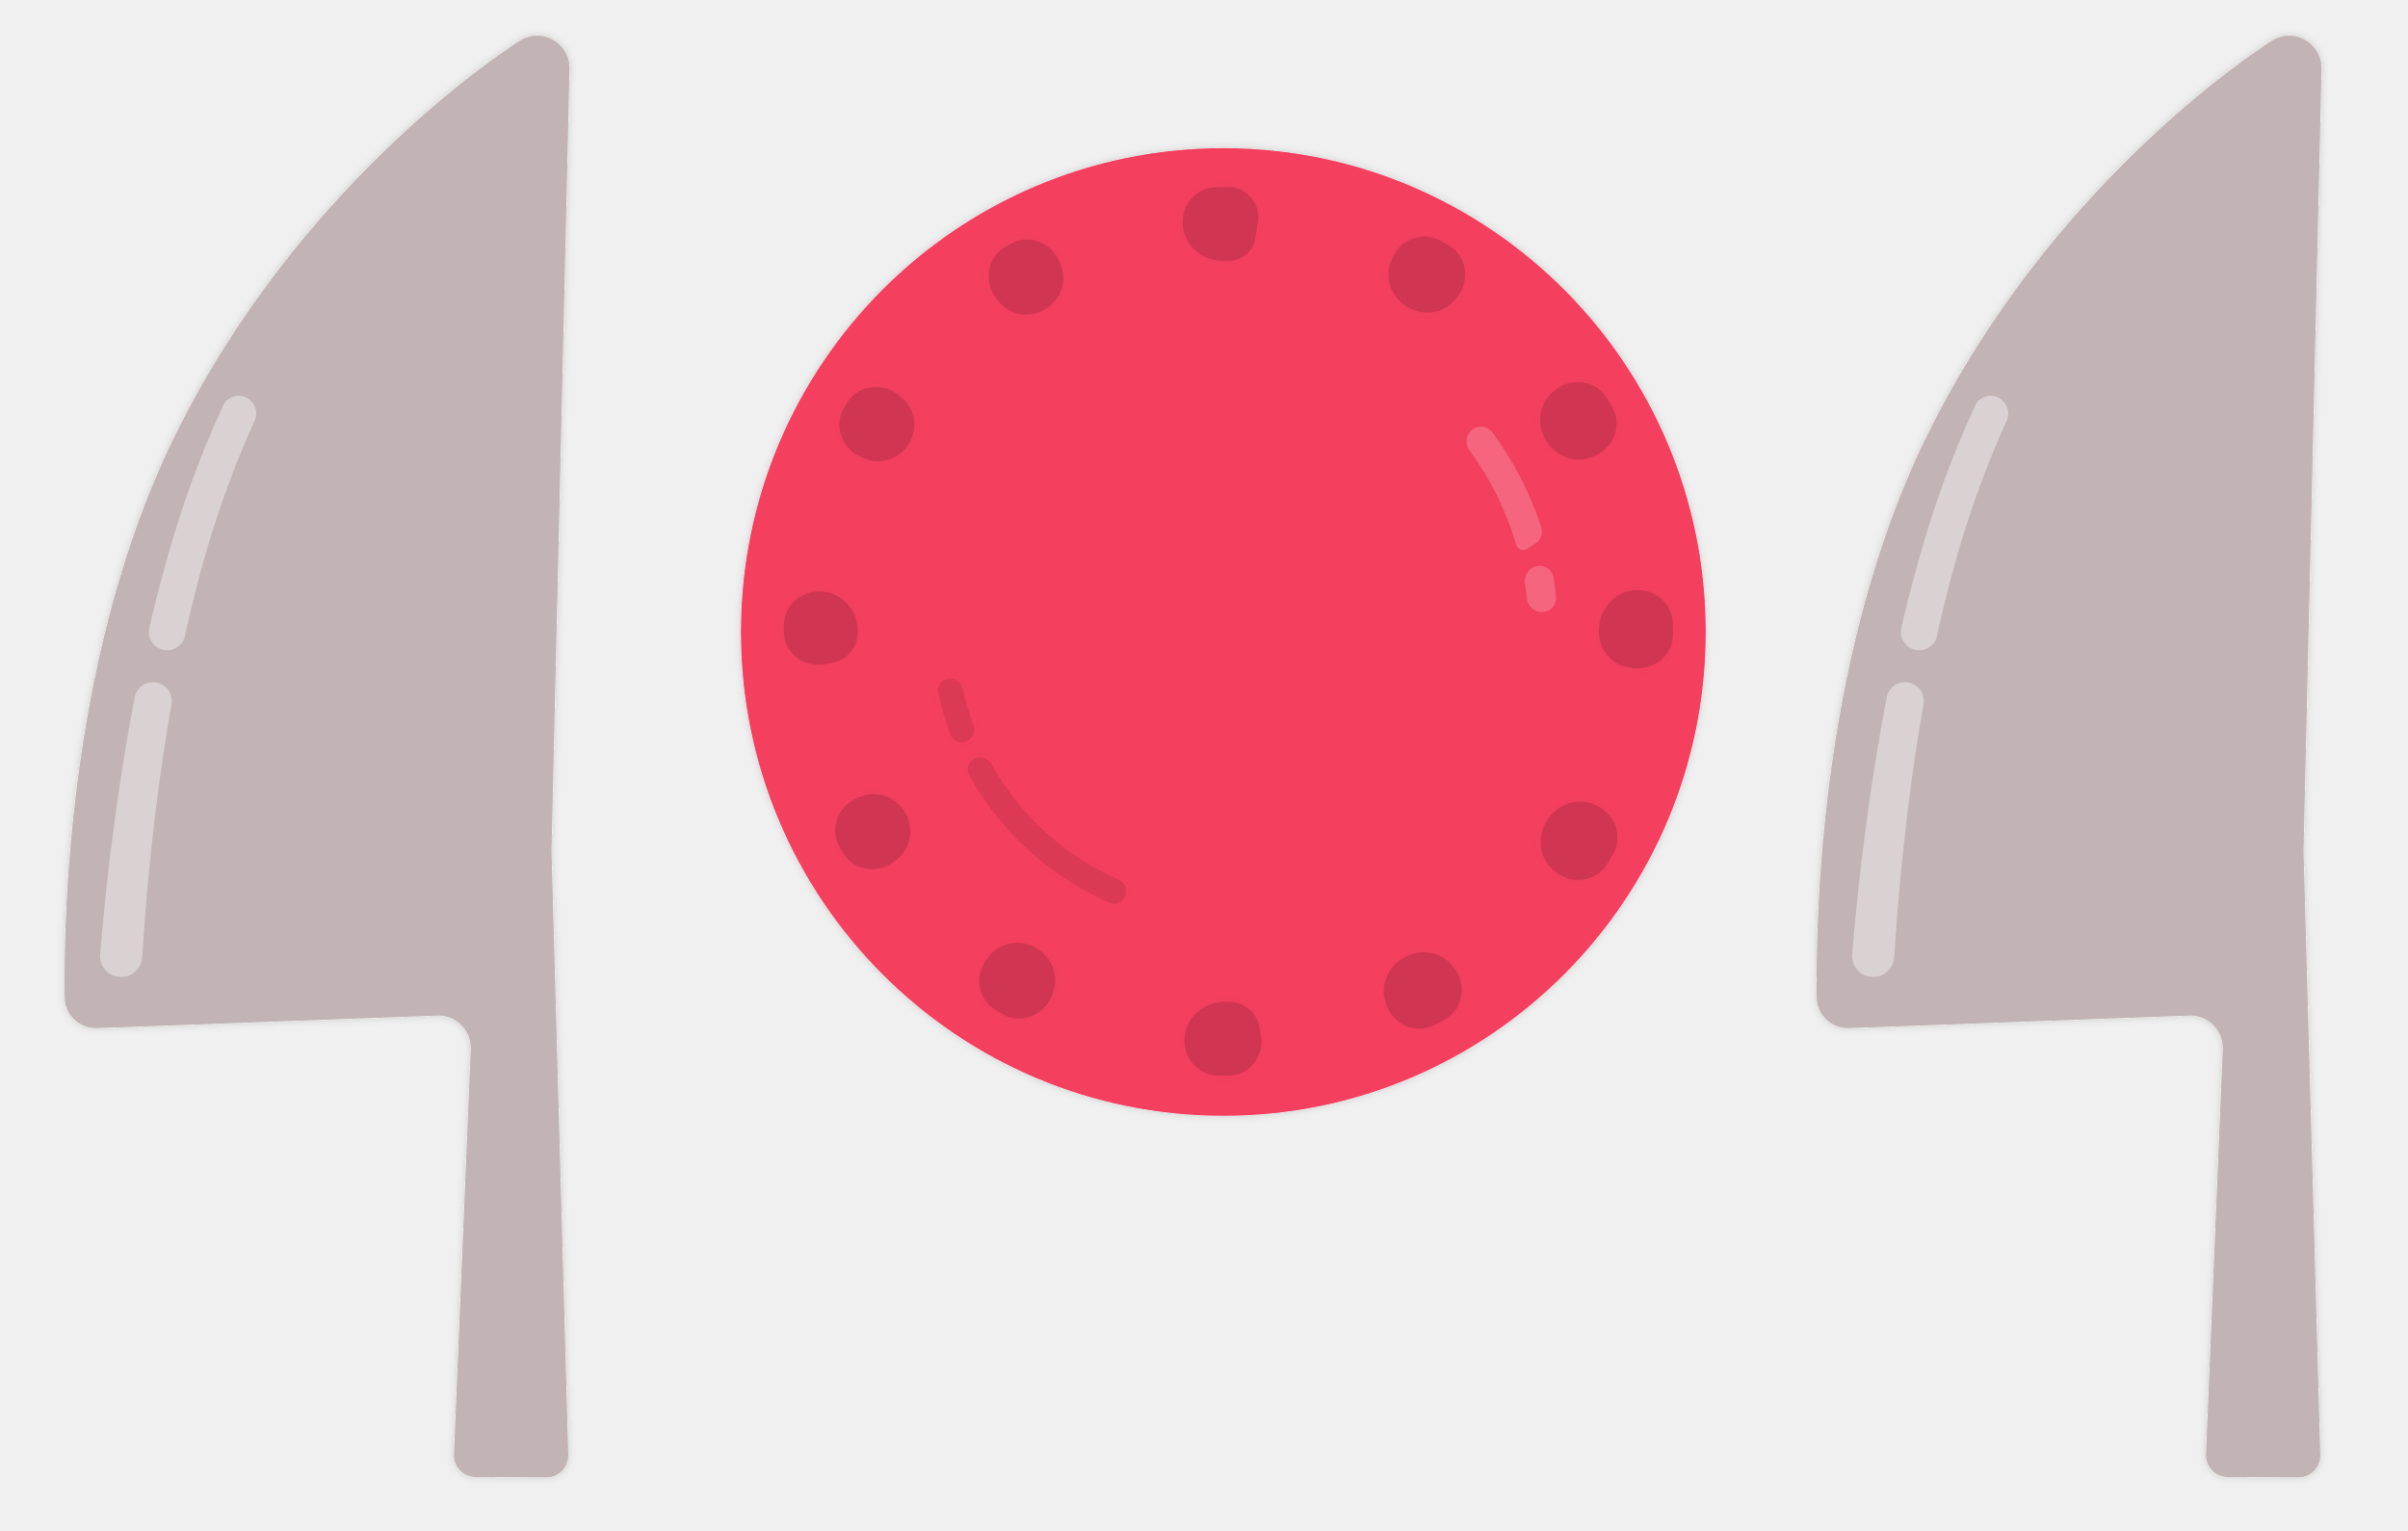
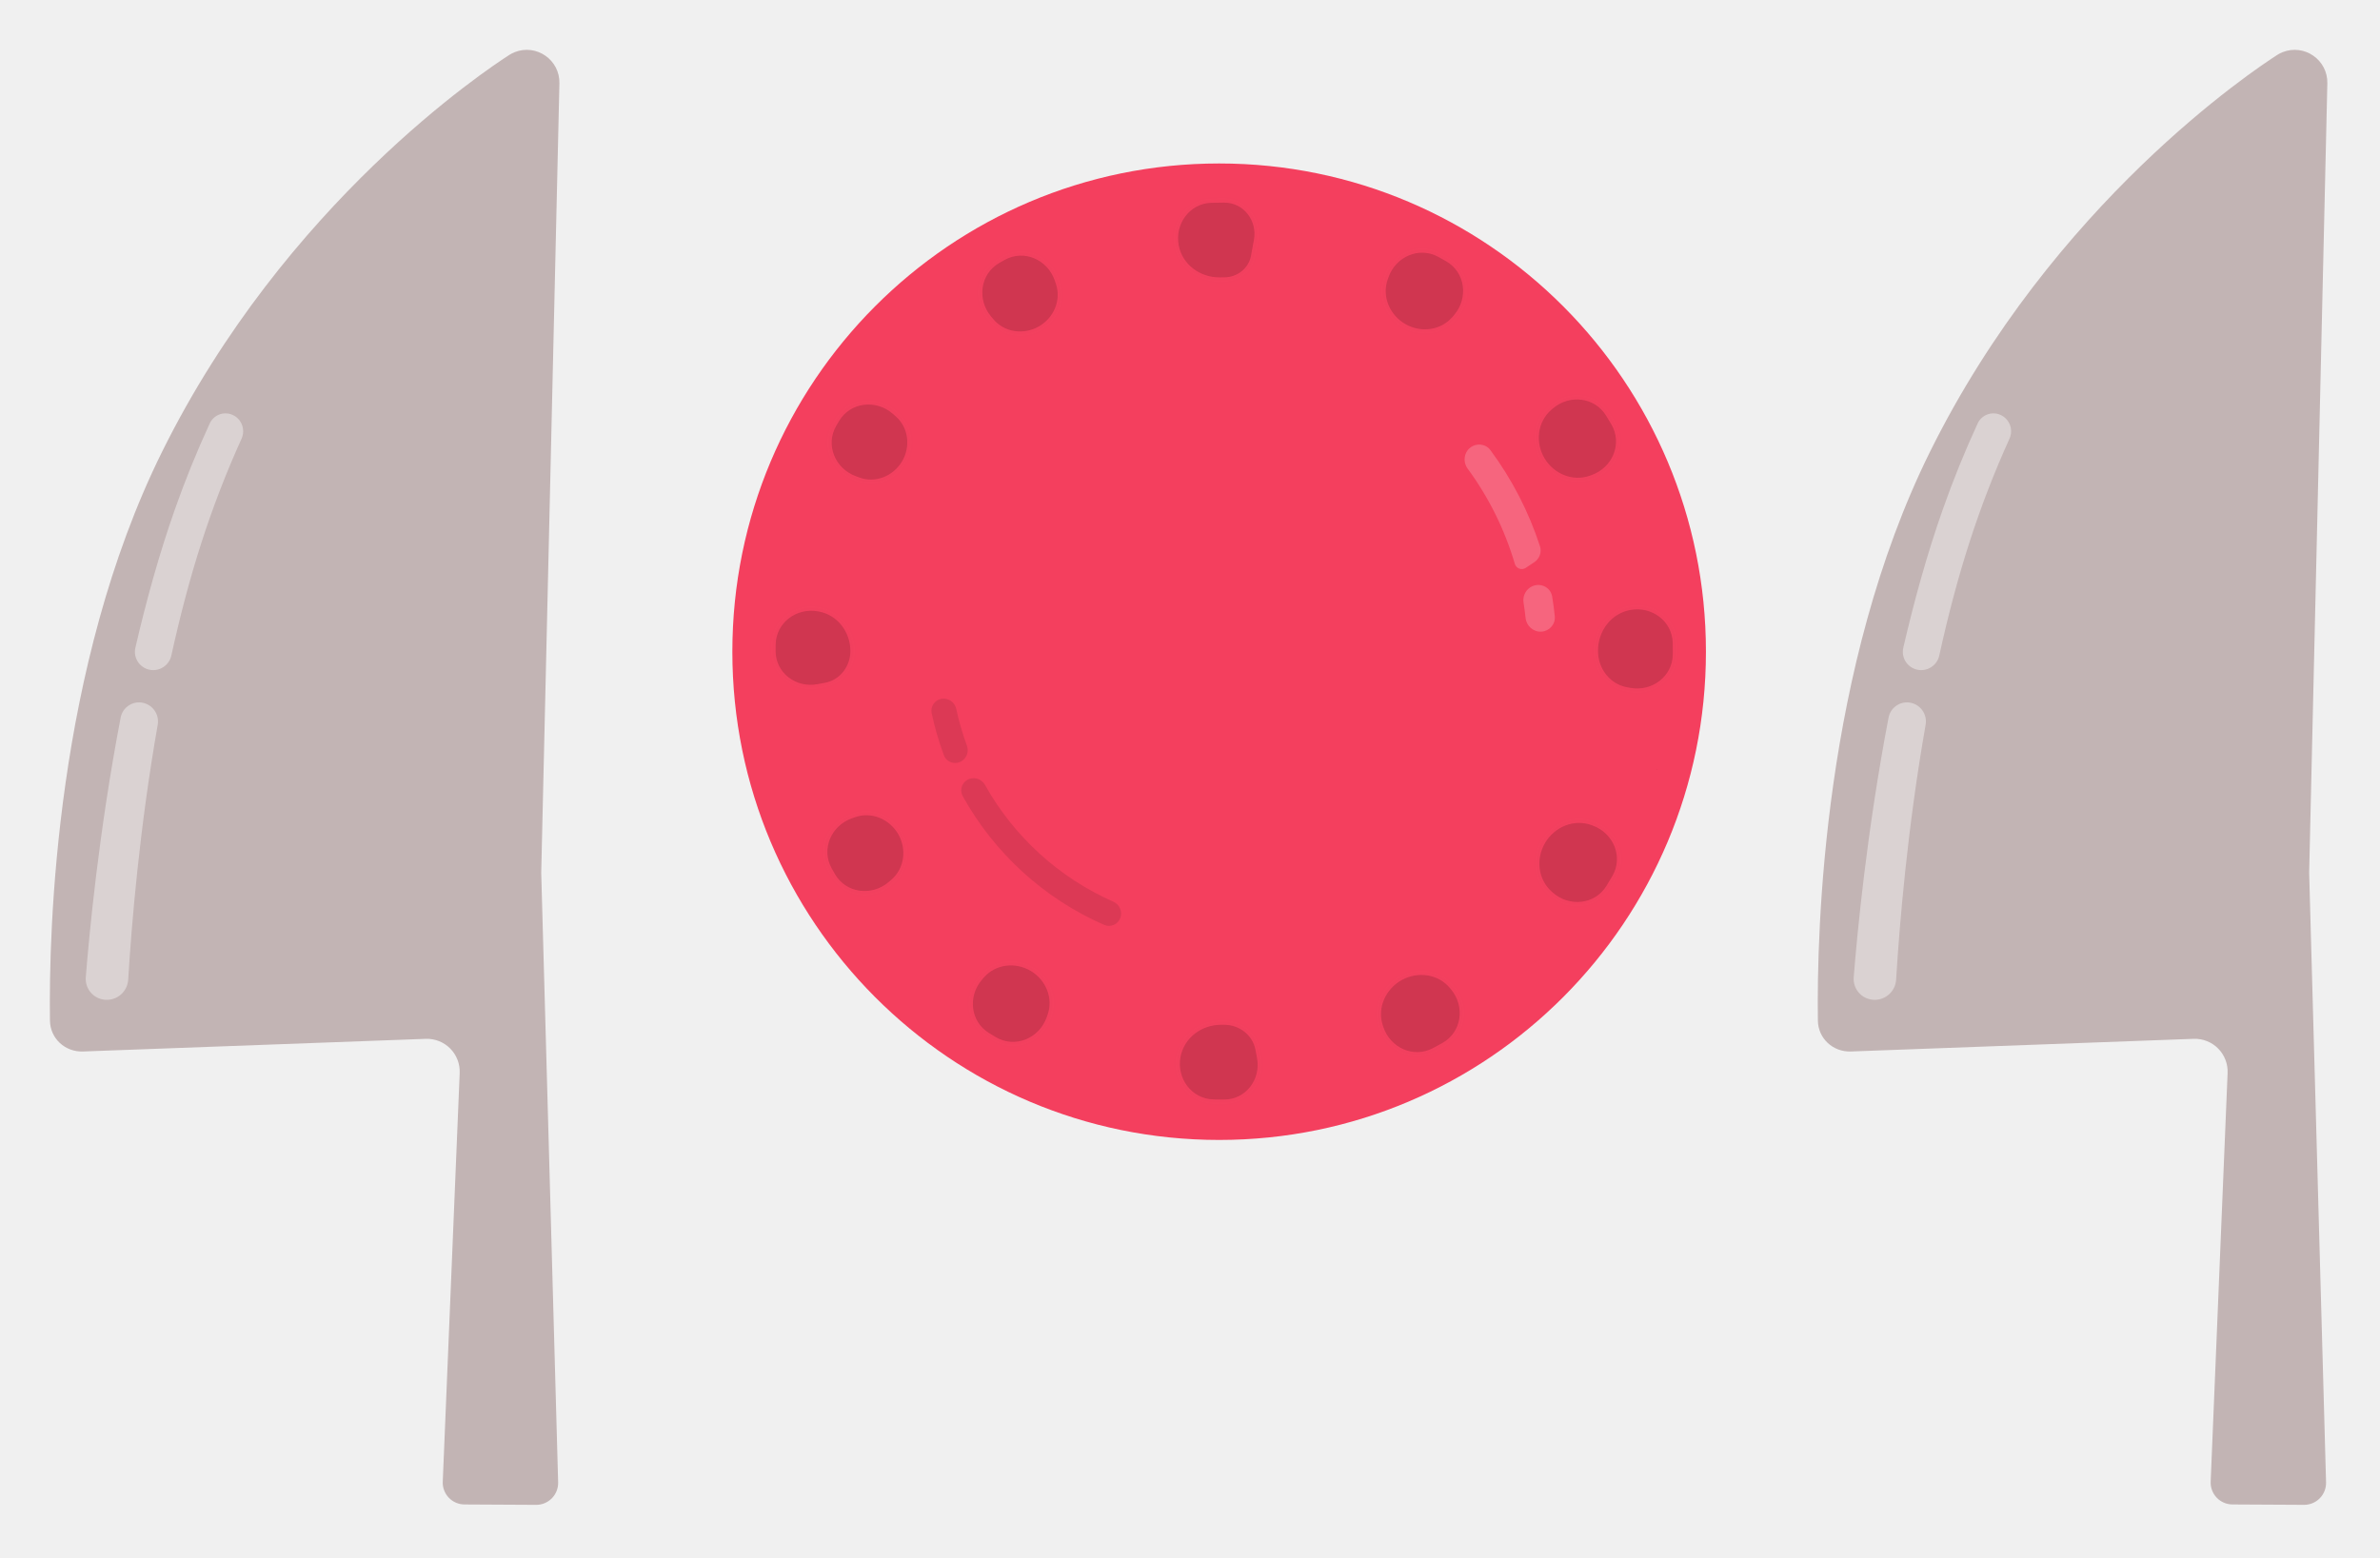
- <svg xmlns="http://www.w3.org/2000/svg" width="195" height="124" fill="none">
-   <mask id="a" style="mask-type:alpha" maskUnits="userSpaceOnUse" x="0" y="0" width="195" height="124">
-     <path fill="#D9D9D9" d="M0 0h195v124H0z" />
-   </mask>
-   <g mask="url(#a)">
-     <g filter="url(#b)">
-       <ellipse cx="99.066" cy="51.193" rx="39.066" ry="39.193" fill="#F43F5E" />
-     </g>
-     <g opacity=".1" filter="url(#c)">
-       <path fill-rule="evenodd" clip-rule="evenodd" d="M78.805 61.514a.966.966 0 0 0-.32 1.27 23.995 23.995 0 0 0 11.36 10.342.968.968 0 0 0 1.286-.55 1.037 1.037 0 0 0-.56-1.316 21.999 21.999 0 0 1-10.296-9.373c-.294-.523-.97-.706-1.47-.373Zm-1.83-2.01c.22.59.934.801 1.458.452.4-.267.554-.777.388-1.228a22.004 22.004 0 0 1-.853-2.94 1.037 1.037 0 0 0-1.175-.815.968.968 0 0 0-.799 1.149c.245 1.153.573 2.283.981 3.382Zm22.497-8.362h-.001Z" fill="#000" />
-     </g>
-     <g opacity=".2" filter="url(#d)">
-       <path fill-rule="evenodd" clip-rule="evenodd" d="M126.001 48.346c.066.642-.427 1.196-1.072 1.236-.647.04-1.201-.453-1.27-1.098-.043-.41-.098-.819-.162-1.227a1.232 1.232 0 0 1 .523-1.22c.696-.464 1.64-.087 1.774.74.084.52.153 1.043.207 1.569Zm-1.188-5.62c.156.48-.036 1-.455 1.28l-.692.46a.578.578 0 0 1-.87-.323 24.63 24.63 0 0 0-3.788-7.647c-.384-.523-.31-1.261.193-1.67.505-.41 1.248-.335 1.635.187a26.997 26.997 0 0 1 3.977 7.714Zm-25.746 8.467v-.001Z" fill="#fff" />
-     </g>
-     <g opacity=".15" filter="url(#e)">
-       <path fill-rule="evenodd" clip-rule="evenodd" d="M99.472 15.142c1.559 0 2.667 1.448 2.387 2.982l-.234 1.277c-.187 1.025-1.111 1.74-2.153 1.74l-.36.003c-1.57.019-2.997-1.026-3.29-2.568-.327-1.722.876-3.371 2.628-3.42.34-.01.68-.014 1.022-.014Zm0 72c-.29 0-.578-.004-.865-.01-1.749-.042-2.958-1.68-2.644-3.401.283-1.547 1.707-2.602 3.28-2.59h.23c1.206 0 2.282.82 2.507 2.005l.126.665c.325 1.707-.897 3.33-2.634 3.33ZM80.748 24.265c-1.12-1.355-.858-3.387.662-4.27.143-.084.286-.166.43-.247 1.559-.877 3.473-.03 4.04 1.666l.093.277c.435 1.3-.186 2.712-1.376 3.392-1.214.695-2.77.485-3.662-.592l-.187-.226Zm36.934 54.041c1.135 1.372.851 3.433-.704 4.3-.254.142-.51.28-.768.417-1.552.816-3.409-.036-3.965-1.699l-.043-.127c-.474-1.416.23-2.95 1.543-3.661 1.29-.7 2.914-.465 3.85.665l.087.106Zm8.173-7.765c1.325 1.16 3.369.953 4.293-.547.161-.263.32-.528.475-.794.889-1.532.093-3.44-1.57-4.048l-.106-.04c-1.399-.511-2.948.133-3.713 1.411-.769 1.285-.59 2.957.537 3.944l.084.074ZM73.622 35.909c.696-1.18.522-2.704-.508-3.606l-.235-.207c-1.337-1.17-3.401-.949-4.314.576l-.226.382c-.891 1.531-.096 3.44 1.569 4.05l.294.108c1.29.473 2.721-.12 3.42-1.303Zm60.588 24.717c-.004.012-.016.019-.027.014-.024-.008-.014-.044.011-.04a.021.021 0 0 1 .016.026Zm1.262-9.484-.001.262c-.012 1.776-1.675 3.017-3.42 2.69l-.269-.051c-1.369-.258-2.31-1.508-2.31-2.901V51.1c-.002-1.563 1.049-2.974 2.586-3.258 1.73-.32 3.378.901 3.409 2.66.003.213.005.426.005.64Zm-71.996-.516c.025-1.768 1.681-2.995 3.418-2.669l.06.011c1.496.281 2.518 1.652 2.518 3.174 0 1.229-.837 2.325-2.046 2.548l-.606.113c-1.718.317-3.348-.914-3.348-2.661 0-.173.001-.345.004-.516Zm50.571-25.712c-1.277-.711-1.942-2.224-1.453-3.602l.066-.187c.584-1.648 2.448-2.467 3.984-1.631.211.114.42.23.628.35 1.557.886 1.814 2.966.647 4.326l-.13.151c-.926 1.079-2.5 1.284-3.742.593Zm-40.72 40.95c-.693-1.228-2.154-1.86-3.482-1.386l-.261.093c-1.654.59-2.468 2.468-1.617 4.004.086.155.174.31.262.464.891 1.552 2.97 1.804 4.326.635l.209-.18c1.044-.9 1.24-2.43.563-3.63Zm55.627-28.85c1.683-.6 2.492-2.527 1.588-4.068a37.78 37.78 0 0 0-.431-.715c-.92-1.487-2.945-1.7-4.27-.559l-.113.098c-1.128.972-1.31 2.635-.542 3.91.75 1.244 2.257 1.873 3.625 1.385l.143-.051Zm-48.78 40.343c.94-1.096 2.555-1.276 3.792-.528 1.2.725 1.803 2.179 1.334 3.5l-.076.216c-.6 1.692-2.537 2.503-4.081 1.588a33.82 33.82 0 0 1-.553-.335c-1.487-.918-1.704-2.941-.565-4.267l.149-.174Z" fill="#000" />
-     </g>
-     <g filter="url(#f)" fill-rule="evenodd" clip-rule="evenodd">
-       <path d="M42.129 3.27c.127-.082.26-.148.4-.204 1.748-.694 3.636.62 3.592 2.503l-1.459 63.368 1.357 48.93a1.76 1.76 0 0 1-1.768 1.81l-5.748-.031a1.755 1.755 0 0 1-1.744-1.829l1.359-32.806a2.632 2.632 0 0 0-2.726-2.742L7.886 83.285c-1.43.053-2.63-1.044-2.65-2.477-.097-7.235.434-28.368 8.997-45.662C24.103 15.211 40.208 4.498 42.129 3.27Z" fill="#C2B4B4" />
-       <path d="M19.839 32.161c.764.3 1.112 1.187.772 1.935a78.576 78.576 0 0 0-3.213 8.324c-.945 2.927-1.744 5.997-2.42 9.076a1.49 1.49 0 0 1-1.605 1.167 1.467 1.467 0 0 1-1.282-1.788c.87-3.763 1.916-7.545 3.166-11.09a80.266 80.266 0 0 1 2.803-6.918 1.392 1.392 0 0 1 1.779-.706ZM9.623 79.131a1.723 1.723 0 0 0 1.893-1.615c.27-4.443.91-12.176 2.367-20.456a1.53 1.53 0 0 0-1.34-1.79 1.502 1.502 0 0 0-1.633 1.21c-1.76 9.187-2.531 17.462-2.797 20.853-.072.913.6 1.703 1.51 1.797Z" fill="#fff" fill-opacity=".4" />
-     </g>
-     <g filter="url(#g)" fill-rule="evenodd" clip-rule="evenodd">
-       <path d="M184.008 3.27c.127-.082.26-.148.4-.204 1.749-.694 3.636.62 3.593 2.503l-1.459 63.368 1.356 48.93a1.76 1.76 0 0 1-1.768 1.81l-5.748-.031a1.755 1.755 0 0 1-1.743-1.829l1.358-32.806a2.632 2.632 0 0 0-2.726-2.742l-27.506 1.016c-1.43.053-2.63-1.044-2.649-2.477-.097-7.235.433-28.368 8.996-45.662 9.871-19.935 25.975-30.648 27.896-31.877Z" fill="#C2B4B4" />
-       <path d="M161.718 32.161a1.44 1.44 0 0 1 .773 1.935 78.468 78.468 0 0 0-3.213 8.324c-.945 2.927-1.744 5.997-2.42 9.076a1.49 1.49 0 0 1-1.605 1.167 1.468 1.468 0 0 1-1.283-1.788c.871-3.763 1.916-7.545 3.166-11.09a80.236 80.236 0 0 1 2.803-6.918 1.393 1.393 0 0 1 1.779-.706Zm-10.215 46.97a1.724 1.724 0 0 0 1.893-1.615c.27-4.443.91-12.176 2.366-20.456a1.529 1.529 0 0 0-1.34-1.79 1.502 1.502 0 0 0-1.633 1.21c-1.759 9.187-2.531 17.462-2.797 20.853a1.677 1.677 0 0 0 1.511 1.797Z" fill="#fff" fill-opacity=".4" />
-     </g>
+ <svg xmlns="http://www.w3.org/2000/svg" width="191" height="125" fill="none">
+   <path d="M136.905 52.315c0 21.645-17.49 39.193-39.066 39.193-21.576 0-39.066-17.548-39.066-39.193 0-21.646 17.49-39.193 39.066-39.193 21.576 0 39.066 17.547 39.066 39.193Z" fill="#F43F5E" />
+   <path d="M77.578 62.636a.966.966 0 0 0-.32 1.27 23.995 23.995 0 0 0 11.36 10.342.968.968 0 0 0 1.286-.55 1.037 1.037 0 0 0-.56-1.316 22 22 0 0 1-10.296-9.373c-.294-.523-.97-.706-1.47-.373Zm-1.83-2.011c.22.59.934.802 1.458.453.4-.267.554-.778.388-1.229a21.985 21.985 0 0 1-.853-2.939 1.037 1.037 0 0 0-1.175-.815.968.968 0 0 0-.799 1.149c.245 1.152.573 2.282.981 3.381Z" opacity=".1" fill="#000" />
+   <path d="M124.774 49.468c.065.642-.428 1.196-1.072 1.236-.647.04-1.201-.453-1.27-1.098a25.37 25.37 0 0 0-.162-1.227 1.232 1.232 0 0 1 .523-1.22c.696-.464 1.64-.087 1.773.739.085.52.154 1.043.208 1.57Zm-1.188-5.619c.156.479-.036 1-.456 1.279l-.691.46a.578.578 0 0 1-.87-.323 24.65 24.65 0 0 0-3.788-7.647c-.385-.523-.31-1.261.193-1.67.504-.41 1.248-.335 1.635.187a27.022 27.022 0 0 1 3.977 7.714Z" opacity=".2" fill="#fff" />
+   <g opacity=".15" filter="url(#a)" fill="#000">
+     <path d="M98.245 16.264c1.56 0 2.667 1.448 2.387 2.982l-.234 1.276c-.187 1.025-1.11 1.742-2.153 1.742-.12 0-.24 0-.36.002-1.57.018-2.997-1.026-3.29-2.568-.327-1.722.876-3.371 2.628-3.42.34-.01.68-.014 1.022-.014Zm0 72c-.29 0-.578-.004-.865-.01-1.749-.042-2.958-1.68-2.644-3.401.283-1.547 1.707-2.602 3.28-2.59h.23c1.206 0 2.282.82 2.507 2.005l.126.665c.324 1.707-.897 3.33-2.634 3.33ZM79.521 25.387c-1.12-1.355-.858-3.388.662-4.271.143-.083.286-.165.43-.246 1.559-.878 3.473-.03 4.04 1.666l.093.277c.434 1.3-.185 2.711-1.376 3.392-1.214.695-2.77.485-3.662-.593l-.187-.225Zm36.933 54.041c1.136 1.372.852 3.433-.703 4.3-.254.142-.51.28-.768.416-1.552.817-3.409-.035-3.966-1.698l-.042-.127c-.474-1.417.23-2.95 1.543-3.661 1.29-.7 2.914-.465 3.85.665l.086.105Zm8.174-7.765c1.325 1.16 3.369.952 4.292-.548.162-.262.32-.527.476-.794.889-1.53.093-3.439-1.57-4.047l-.106-.04c-1.399-.511-2.948.133-3.713 1.41-.769 1.286-.59 2.957.537 3.945l.084.074ZM72.395 37.03c.696-1.179.522-2.703-.508-3.605l-.236-.207c-1.336-1.171-3.4-.949-4.313.576l-.226.382c-.891 1.531-.096 3.44 1.569 4.05l.294.108c1.29.473 2.721-.12 3.42-1.303Zm60.588 24.718c-.004.012-.016.018-.027.014-.024-.008-.014-.044.01-.04.012.003.02.015.017.026Zm1.262-9.484-.001.262c-.013 1.776-1.675 3.017-3.42 2.689l-.269-.05c-1.369-.258-2.31-1.508-2.31-2.901v-.042c-.002-1.563 1.048-2.974 2.586-3.258 1.73-.32 3.378.901 3.409 2.66.003.213.005.426.005.64Zm-71.996-.517c.025-1.767 1.681-2.995 3.418-2.668l.06.011c1.496.281 2.518 1.652 2.518 3.174 0 1.229-.837 2.325-2.046 2.548l-.606.112c-1.718.318-3.348-.913-3.348-2.66 0-.173.001-.345.004-.517Zm50.571-25.711c-1.277-.711-1.942-2.224-1.453-3.602l.066-.187c.584-1.648 2.448-2.467 3.984-1.632.211.115.42.232.628.35 1.557.887 1.813 2.967.647 4.326l-.13.152c-.926 1.078-2.5 1.284-3.742.593ZM72.1 66.986c-.693-1.228-2.154-1.86-3.482-1.386l-.261.093c-1.654.59-2.469 2.468-1.617 4.004.086.155.174.31.262.464.891 1.552 2.97 1.803 4.326.635l.209-.18c1.044-.9 1.24-2.43.563-3.63Zm55.627-28.85c1.683-.6 2.492-2.527 1.588-4.068a37.78 37.78 0 0 0-.431-.715c-.92-1.487-2.945-1.7-4.27-.559l-.113.098c-1.128.972-1.31 2.635-.542 3.91.75 1.244 2.257 1.873 3.625 1.385l.143-.051ZM78.947 78.48c.94-1.097 2.555-1.277 3.792-.53 1.2.726 1.803 2.18 1.334 3.5l-.076.217c-.6 1.691-2.537 2.503-4.081 1.588a33.82 33.82 0 0 1-.553-.335c-1.487-.918-1.704-2.941-.565-4.267l.149-.174Z" />
  </g>
+   <path d="M40.902 4.391c.127-.081.26-.147.4-.203 1.748-.694 3.636.62 3.592 2.502l-1.459 63.37 1.357 48.93a1.76 1.76 0 0 1-1.768 1.81l-5.749-.031a1.755 1.755 0 0 1-1.743-1.829l1.359-32.806a2.632 2.632 0 0 0-2.727-2.742L6.658 84.407c-1.43.053-2.63-1.044-2.649-2.477-.097-7.235.434-28.368 8.996-45.662C22.877 16.332 38.98 5.62 40.902 4.39Z" fill="#C2B4B4" />
+   <path d="M18.611 33.283c.765.3 1.113 1.187.773 1.935a78.576 78.576 0 0 0-3.213 8.324c-.945 2.926-1.744 5.997-2.42 9.076a1.49 1.49 0 0 1-1.605 1.167 1.468 1.468 0 0 1-1.282-1.788c.87-3.763 1.916-7.545 3.165-11.09a80.298 80.298 0 0 1 2.804-6.918 1.392 1.392 0 0 1 1.779-.706ZM8.396 80.252a1.723 1.723 0 0 0 1.893-1.615c.27-4.442.91-12.175 2.367-20.456a1.53 1.53 0 0 0-1.34-1.789 1.502 1.502 0 0 0-1.633 1.21c-1.76 9.186-2.531 17.461-2.798 20.853a1.678 1.678 0 0 0 1.511 1.797Z" fill="#fff" fill-opacity=".4" />
+   <path d="M182.781 4.391c.127-.081.26-.147.4-.203 1.749-.694 3.636.62 3.593 2.503l-1.459 63.368 1.356 48.93a1.76 1.76 0 0 1-1.768 1.81l-5.748-.031a1.756 1.756 0 0 1-1.744-1.829l1.359-32.806a2.632 2.632 0 0 0-2.726-2.742l-27.506 1.016c-1.431.053-2.63-1.044-2.649-2.477-.098-7.235.433-28.368 8.996-45.662 9.871-19.935 25.975-30.648 27.896-31.877Z" fill="#C2B4B4" />
+   <path d="M160.491 33.283a1.44 1.44 0 0 1 .773 1.935 78.678 78.678 0 0 0-3.214 8.324c-.944 2.927-1.743 5.997-2.419 9.076a1.49 1.49 0 0 1-1.605 1.167 1.468 1.468 0 0 1-1.283-1.788c.871-3.763 1.916-7.545 3.166-11.09a80.223 80.223 0 0 1 2.803-6.918 1.393 1.393 0 0 1 1.779-.706Zm-10.215 46.969a1.722 1.722 0 0 0 1.892-1.615c.271-4.442.911-12.175 2.367-20.455a1.529 1.529 0 0 0-1.34-1.79 1.502 1.502 0 0 0-1.633 1.21c-1.759 9.186-2.531 17.461-2.797 20.853a1.677 1.677 0 0 0 1.511 1.797Z" fill="#fff" fill-opacity=".4" />
  <defs>
-     <filter id="b" x="59.414" y="11.414" width="79.304" height="79.558" filterUnits="userSpaceOnUse" color-interpolation-filters="sRGB">
-       <feFlood flood-opacity="0" result="BackgroundImageFix" />
-       <feColorMatrix in="SourceAlpha" values="0 0 0 0 0 0 0 0 0 0 0 0 0 0 0 0 0 0 127 0" result="hardAlpha" />
-       <feOffset />
-       <feGaussianBlur stdDeviation=".293" />
-       <feComposite in2="hardAlpha" operator="out" />
-       <feColorMatrix values="0 0 0 0 0.392 0 0 0 0 0.439 0 0 0 0 0.404 0 0 0 0.25 0" />
-       <feBlend in2="BackgroundImageFix" result="effect1_dropShadow_1910_19798" />
-       <feBlend in="SourceGraphic" in2="effect1_dropShadow_1910_19798" result="shape" />
-     </filter>
-     <filter id="c" x="75.387" y="50.556" width="24.67" height="23.236" filterUnits="userSpaceOnUse" color-interpolation-filters="sRGB">
-       <feFlood flood-opacity="0" result="BackgroundImageFix" />
-       <feColorMatrix in="SourceAlpha" values="0 0 0 0 0 0 0 0 0 0 0 0 0 0 0 0 0 0 127 0" result="hardAlpha" />
-       <feOffset />
-       <feGaussianBlur stdDeviation=".293" />
-       <feComposite in2="hardAlpha" operator="out" />
-       <feColorMatrix values="0 0 0 0 0.392 0 0 0 0 0.439 0 0 0 0 0.404 0 0 0 0.25 0" />
-       <feBlend in2="BackgroundImageFix" result="effect1_dropShadow_1910_19798" />
-       <feBlend in="SourceGraphic" in2="effect1_dropShadow_1910_19798" result="shape" />
-     </filter>
-     <filter id="d" x="98.481" y="33.977" width="28.112" height="17.802" filterUnits="userSpaceOnUse" color-interpolation-filters="sRGB">
-       <feFlood flood-opacity="0" result="BackgroundImageFix" />
-       <feColorMatrix in="SourceAlpha" values="0 0 0 0 0 0 0 0 0 0 0 0 0 0 0 0 0 0 127 0" result="hardAlpha" />
-       <feOffset />
-       <feGaussianBlur stdDeviation=".293" />
-       <feComposite in2="hardAlpha" operator="out" />
-       <feColorMatrix values="0 0 0 0 0.392 0 0 0 0 0.439 0 0 0 0 0.404 0 0 0 0.25 0" />
-       <feBlend in2="BackgroundImageFix" result="effect1_dropShadow_1910_19798" />
-       <feBlend in="SourceGraphic" in2="effect1_dropShadow_1910_19798" result="shape" />
-     </filter>
-     <filter id="e" x="62.886" y="14.556" width="73.172" height="73.172" filterUnits="userSpaceOnUse" color-interpolation-filters="sRGB">
-       <feFlood flood-opacity="0" result="BackgroundImageFix" />
-       <feColorMatrix in="SourceAlpha" values="0 0 0 0 0 0 0 0 0 0 0 0 0 0 0 0 0 0 127 0" result="hardAlpha" />
-       <feOffset />
-       <feGaussianBlur stdDeviation=".293" />
-       <feComposite in2="hardAlpha" operator="out" />
-       <feColorMatrix values="0 0 0 0 0.392 0 0 0 0 0.439 0 0 0 0 0.404 0 0 0 0.25 0" />
-       <feBlend in2="BackgroundImageFix" result="effect1_dropShadow_1910_19798" />
-       <feBlend in="SourceGraphic" in2="effect1_dropShadow_1910_19798" result="shape" />
-     </filter>
-     <filter id="f" x="4.641" y="2.292" width="42.067" height="117.971" filterUnits="userSpaceOnUse" color-interpolation-filters="sRGB">
-       <feFlood flood-opacity="0" result="BackgroundImageFix" />
-       <feColorMatrix in="SourceAlpha" values="0 0 0 0 0 0 0 0 0 0 0 0 0 0 0 0 0 0 127 0" result="hardAlpha" />
-       <feOffset />
-       <feGaussianBlur stdDeviation=".293" />
-       <feComposite in2="hardAlpha" operator="out" />
-       <feColorMatrix values="0 0 0 0 0.392 0 0 0 0 0.439 0 0 0 0 0.404 0 0 0 0.25 0" />
-       <feBlend in2="BackgroundImageFix" result="effect1_dropShadow_1910_19798" />
-       <feBlend in="SourceGraphic" in2="effect1_dropShadow_1910_19798" result="shape" />
-     </filter>
-     <filter id="g" x="146.521" y="2.292" width="42.067" height="117.971" filterUnits="userSpaceOnUse" color-interpolation-filters="sRGB">
+     <filter id="a" x="61.659" y="15.678" width="73.172" height="73.172" filterUnits="userSpaceOnUse" color-interpolation-filters="sRGB">
      <feFlood flood-opacity="0" result="BackgroundImageFix" />
      <feColorMatrix in="SourceAlpha" values="0 0 0 0 0 0 0 0 0 0 0 0 0 0 0 0 0 0 127 0" result="hardAlpha" />
      <feOffset />
      <feGaussianBlur stdDeviation=".293" />
      <feComposite in2="hardAlpha" operator="out" />
      <feColorMatrix values="0 0 0 0 0.392 0 0 0 0 0.439 0 0 0 0 0.404 0 0 0 0.25 0" />
      <feBlend in2="BackgroundImageFix" result="effect1_dropShadow_1910_19798" />
      <feBlend in="SourceGraphic" in2="effect1_dropShadow_1910_19798" result="shape" />
    </filter>
  </defs>
</svg>
